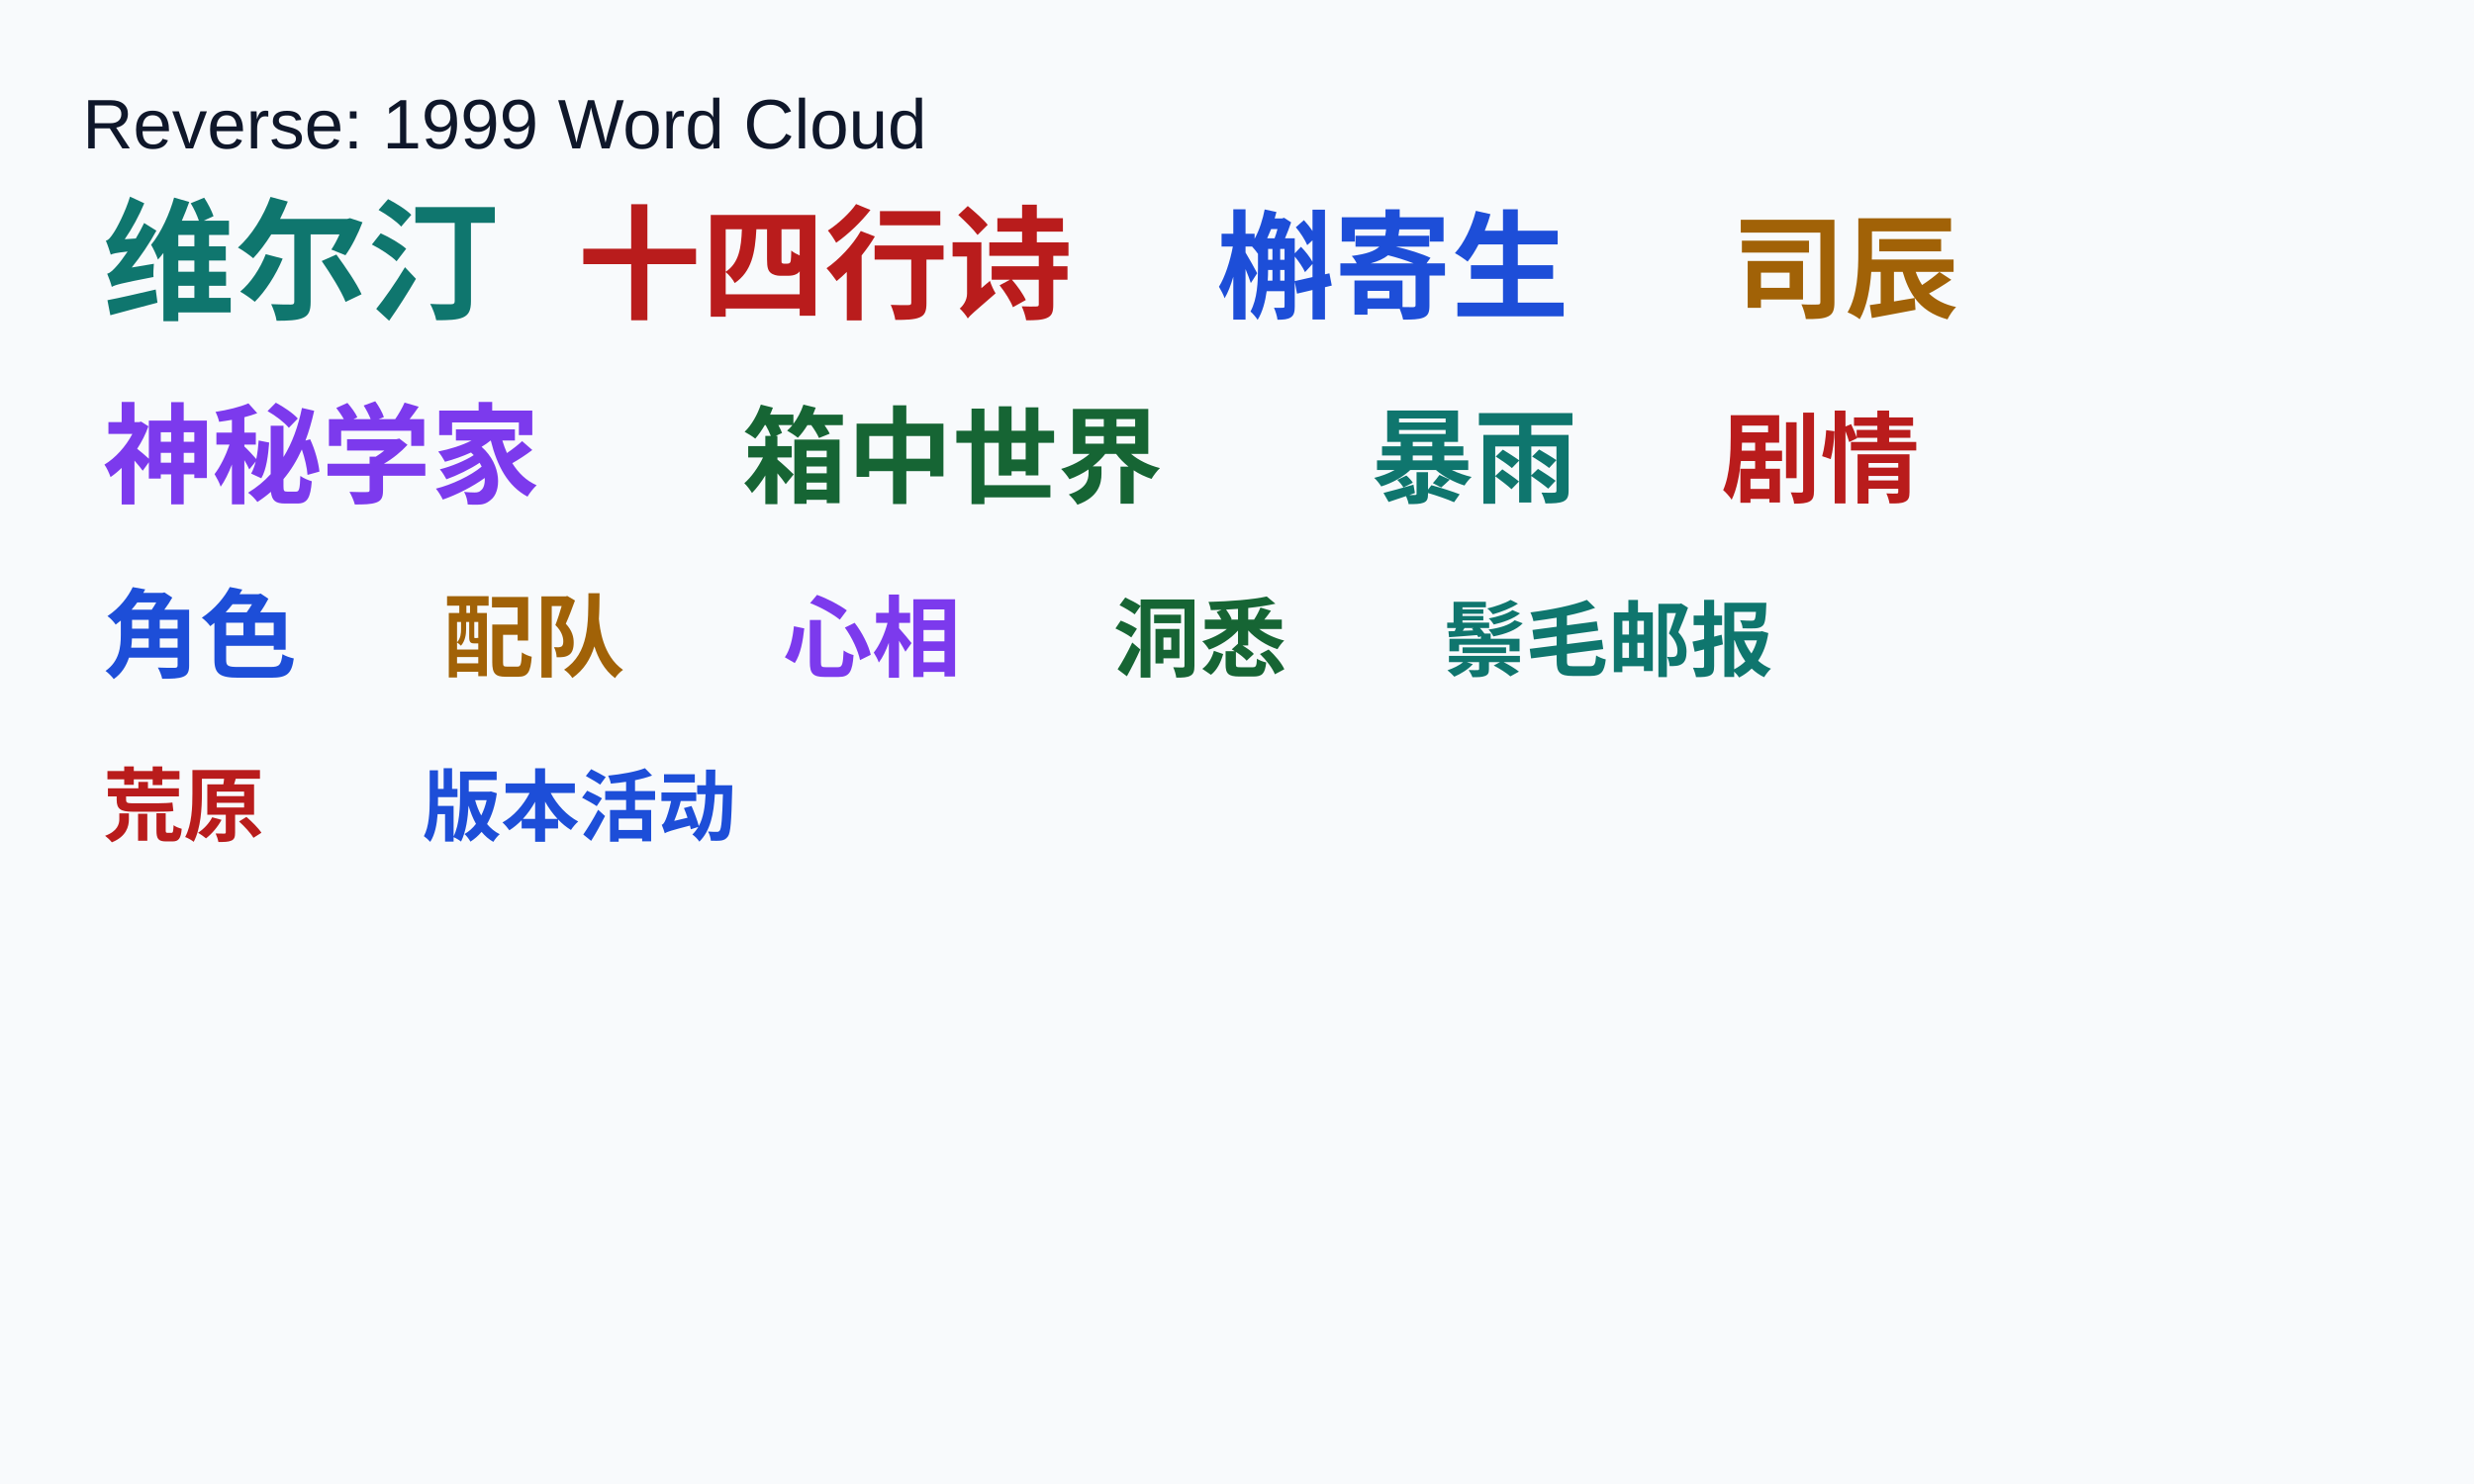
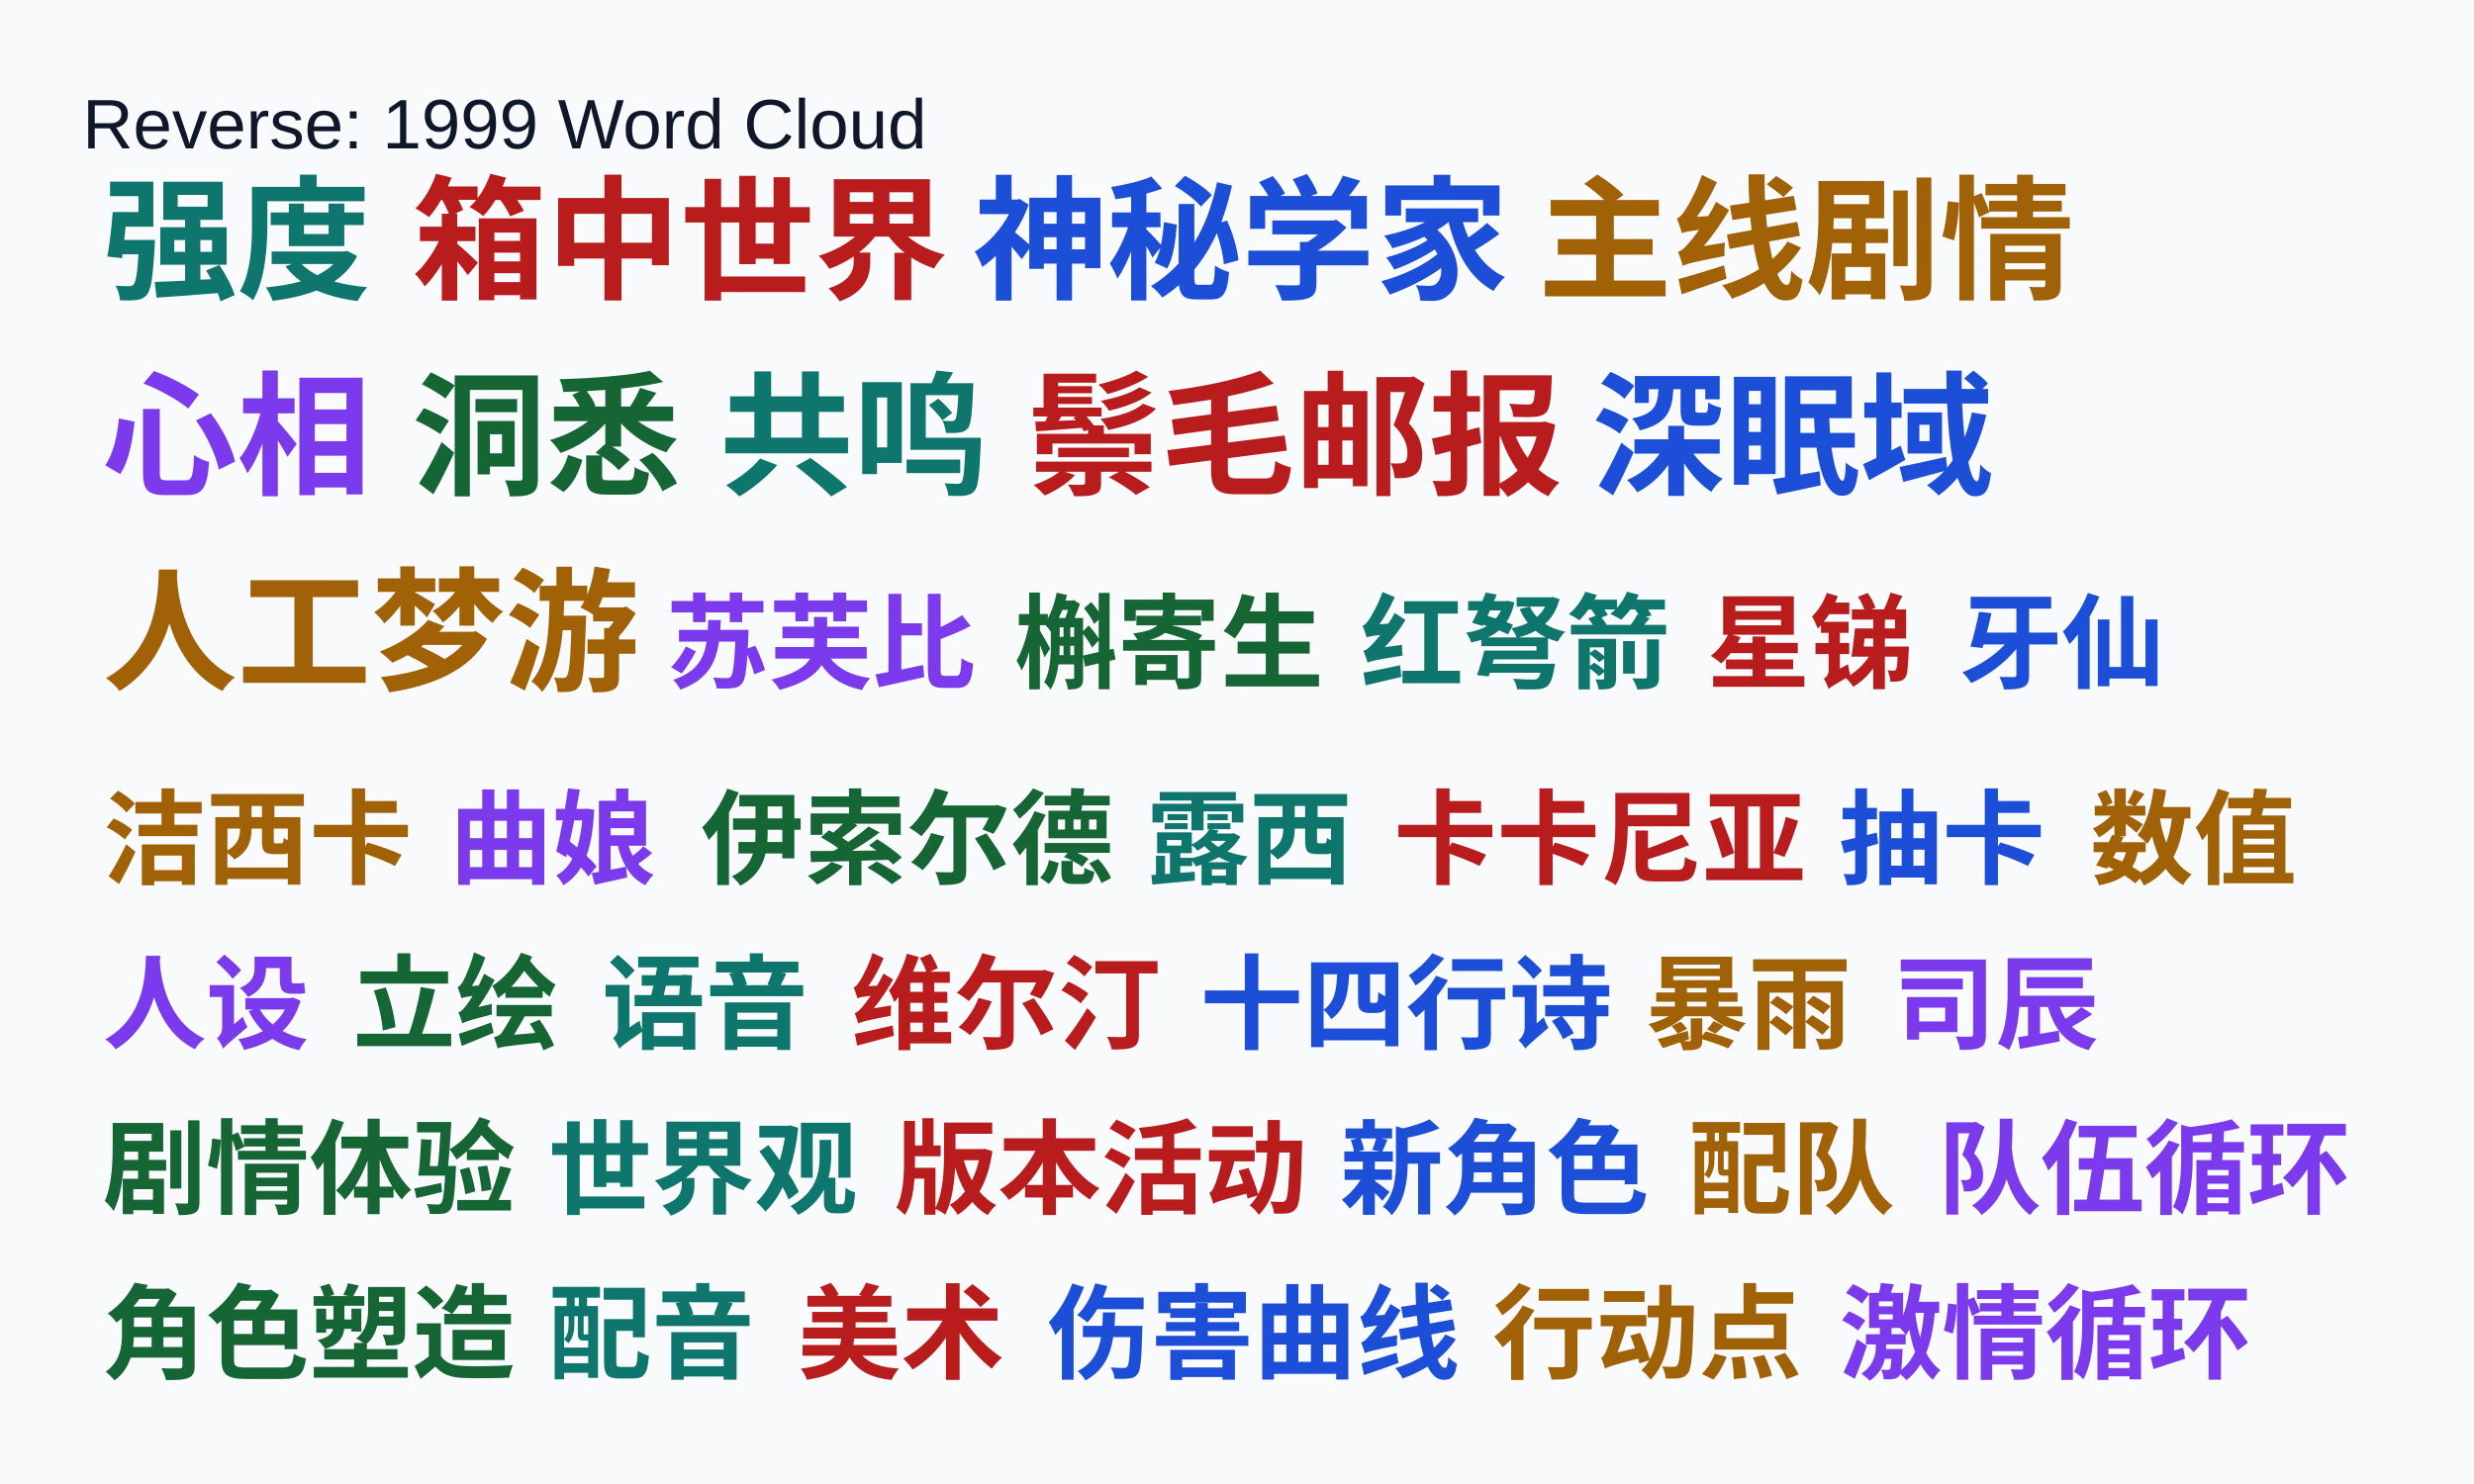
<svg xmlns="http://www.w3.org/2000/svg" width="1200" height="720" viewBox="0 0 1200 720">
  <rect width="1200" height="720" fill="#f8fafc" />
  <text x="40" y="72" font-size="34" font-family="Arial, sans-serif" fill="#0f172a">Reverse: 1999 Word Cloud</text>
-   <text x="50" y="150" font-size="64" font-family="Arial, Microsoft YaHei, sans-serif" font-weight="700" fill="#0f766e">维尔汀</text>
-   <text x="280" y="150" font-size="60" font-family="Arial, Microsoft YaHei, sans-serif" font-weight="700" fill="#b91c1c">十四行诗</text>
-   <text x="590" y="150" font-size="57" font-family="Arial, Microsoft YaHei, sans-serif" font-weight="700" fill="#1d4ed8">槲寄生</text>
-   <text x="840" y="150" font-size="55" font-family="Arial, Microsoft YaHei, sans-serif" font-weight="700" fill="#a16207">司辰</text>
-   <text x="50" y="240" font-size="53" font-family="Arial, Microsoft YaHei, sans-serif" font-weight="700" fill="#7c3aed">神秘学家</text>
-   <text x="360" y="240" font-size="51" font-family="Arial, Microsoft YaHei, sans-serif" font-weight="700" fill="#166534">箱中世界</text>
-   <text x="665" y="240" font-size="50" font-family="Arial, Microsoft YaHei, sans-serif" font-weight="700" fill="#0f766e">暴雨</text>
-   <text x="835" y="240" font-size="48" font-family="Arial, Microsoft YaHei, sans-serif" font-weight="700" fill="#b91c1c">剧情</text>
-   <text x="50" y="325" font-size="47" font-family="Arial, Microsoft YaHei, sans-serif" font-weight="700" fill="#1d4ed8">角色</text>
-   <text x="215" y="325" font-size="44" font-family="Arial, Microsoft YaHei, sans-serif" font-weight="700" fill="#a16207">配队</text>
-   <text x="380" y="325" font-size="43" font-family="Arial, Microsoft YaHei, sans-serif" font-weight="700" fill="#7c3aed">心相</text>
-   <text x="540" y="325" font-size="42" font-family="Arial, Microsoft YaHei, sans-serif" font-weight="700" fill="#166534">洞悉</text>
-   <text x="700" y="325" font-size="40" font-family="Arial, Microsoft YaHei, sans-serif" font-weight="700" fill="#0f766e">鬃毛邮报</text>
-   <text x="50" y="405" font-size="39" font-family="Arial, Microsoft YaHei, sans-serif" font-weight="700" fill="#b91c1c">荒原</text>
-   <text x="205" y="405" font-size="38" font-family="Arial, Microsoft YaHei, sans-serif" font-weight="700" fill="#1d4ed8">版本活动</text>
+   <text x="50" y="140" font-size="65" font-family="Arial, Microsoft YaHei, sans-serif" font-weight="700" fill="#0f766e">强度</text>
+   <text x="200" y="140" font-size="65" font-family="Arial, Microsoft YaHei, sans-serif" font-weight="700" fill="#b91c1c">箱中世界</text>
+   <text x="472" y="140" font-size="65" font-family="Arial, Microsoft YaHei, sans-serif" font-weight="700" fill="#1d4ed8">神秘学家</text>
+   <text x="746" y="140" font-size="65" font-family="Arial, Microsoft YaHei, sans-serif" font-weight="700" fill="#a16207">主线剧情</text>
+   <text x="50" y="235" font-size="65" font-family="Arial, Microsoft YaHei, sans-serif" font-weight="700" fill="#7c3aed">心相</text>
+   <text x="200" y="235" font-size="65" font-family="Arial, Microsoft YaHei, sans-serif" font-weight="700" fill="#166534">洞悉</text>
+   <text x="349" y="235" font-size="65" font-family="Arial, Microsoft YaHei, sans-serif" font-weight="700" fill="#0f766e">共鸣</text>
+   <text x="498" y="235" font-size="65" font-family="Arial, Microsoft YaHei, sans-serif" font-weight="700" fill="#b91c1c">鬃毛邮报</text>
+   <text x="772" y="235" font-size="65" font-family="Arial, Microsoft YaHei, sans-serif" font-weight="700" fill="#1d4ed8">深眠域</text>
+   <text x="50" y="330" font-size="65" font-family="Arial, Microsoft YaHei, sans-serif" font-weight="700" fill="#a16207">人工梦游</text>
+   <text x="323" y="330" font-size="50" font-family="Arial, Microsoft YaHei, sans-serif" font-weight="700" fill="#7c3aed">苏芙比</text>
+   <text x="492" y="330" font-size="50" font-family="Arial, Microsoft YaHei, sans-serif" font-weight="700" fill="#166534">槲寄生</text>
+   <text x="660" y="330" font-size="50" font-family="Arial, Microsoft YaHei, sans-serif" font-weight="700" fill="#0f766e">红弩箭</text>
+   <text x="828" y="330" font-size="50" font-family="Arial, Microsoft YaHei, sans-serif" font-weight="700" fill="#b91c1c">星锑</text>
+   <text x="950" y="330" font-size="50" font-family="Arial, Microsoft YaHei, sans-serif" font-weight="700" fill="#1d4ed8">牙仙</text>
+   <text x="50" y="425" font-size="50" font-family="Arial, Microsoft YaHei, sans-serif" font-weight="700" fill="#a16207">洁西卡</text>
+   <text x="218" y="425" font-size="50" font-family="Arial, Microsoft YaHei, sans-serif" font-weight="700" fill="#7c3aed">曲娘</text>
+   <text x="340" y="425" font-size="50" font-family="Arial, Microsoft YaHei, sans-serif" font-weight="700" fill="#166534">伊索尔德</text>
+   <text x="556" y="425" font-size="50" font-family="Arial, Microsoft YaHei, sans-serif" font-weight="700" fill="#0f766e">露西</text>
+   <text x="676" y="425" font-size="50" font-family="Arial, Microsoft YaHei, sans-serif" font-weight="700" fill="#b91c1c">卡卡尼亚</text>
+   <text x="892" y="425" font-size="50" font-family="Arial, Microsoft YaHei, sans-serif" font-weight="700" fill="#1d4ed8">抽卡</text>
+   <text x="1014" y="425" font-size="50" font-family="Arial, Microsoft YaHei, sans-serif" font-weight="700" fill="#a16207">数值</text>
+   <text x="50" y="505" font-size="50" font-family="Arial, Microsoft YaHei, sans-serif" font-weight="700" fill="#7c3aed">人设</text>
+   <text x="171" y="505" font-size="50" font-family="Arial, Microsoft YaHei, sans-serif" font-weight="700" fill="#166534">立绘</text>
+   <text x="292" y="505" font-size="50" font-family="Arial, Microsoft YaHei, sans-serif" font-weight="700" fill="#0f766e">语音</text>
+   <text x="413" y="505" font-size="50" font-family="Arial, Microsoft YaHei, sans-serif" font-weight="700" fill="#b91c1c">维尔汀</text>
+   <text x="582" y="505" font-size="50" font-family="Arial, Microsoft YaHei, sans-serif" font-weight="700" fill="#1d4ed8">十四行诗</text>
+   <text x="798" y="505" font-size="50" font-family="Arial, Microsoft YaHei, sans-serif" font-weight="700" fill="#a16207">暴雨</text>
+   <text x="918" y="505" font-size="50" font-family="Arial, Microsoft YaHei, sans-serif" font-weight="700" fill="#7c3aed">司辰</text>
+   <text x="50" y="585" font-size="50" font-family="Arial, Microsoft YaHei, sans-serif" font-weight="700" fill="#166534">剧情体验</text>
+   <text x="266" y="585" font-size="50" font-family="Arial, Microsoft YaHei, sans-serif" font-weight="700" fill="#0f766e">世界观</text>
+   <text x="434" y="585" font-size="50" font-family="Arial, Microsoft YaHei, sans-serif" font-weight="700" fill="#b91c1c">版本活动</text>
+   <text x="650" y="585" font-size="50" font-family="Arial, Microsoft YaHei, sans-serif" font-weight="700" fill="#1d4ed8">新角色</text>
+   <text x="819" y="585" font-size="50" font-family="Arial, Microsoft YaHei, sans-serif" font-weight="700" fill="#a16207">配队</text>
+   <text x="940" y="585" font-size="50" font-family="Arial, Microsoft YaHei, sans-serif" font-weight="700" fill="#7c3aed">队伍循环</text>
+   <text x="50" y="665" font-size="50" font-family="Arial, Microsoft YaHei, sans-serif" font-weight="700" fill="#166534">角色塑造</text>
+   <text x="266" y="665" font-size="50" font-family="Arial, Microsoft YaHei, sans-serif" font-weight="700" fill="#0f766e">配音</text>
+   <text x="387" y="665" font-size="50" font-family="Arial, Microsoft YaHei, sans-serif" font-weight="700" fill="#b91c1c">美术</text>
+   <text x="508" y="665" font-size="50" font-family="Arial, Microsoft YaHei, sans-serif" font-weight="700" fill="#1d4ed8">伤害曲线</text>
+   <text x="724" y="665" font-size="50" font-family="Arial, Microsoft YaHei, sans-serif" font-weight="700" fill="#a16207">行动点</text>
+   <text x="892" y="665" font-size="50" font-family="Arial, Microsoft YaHei, sans-serif" font-weight="700" fill="#7c3aed">激情循环</text>
</svg>
